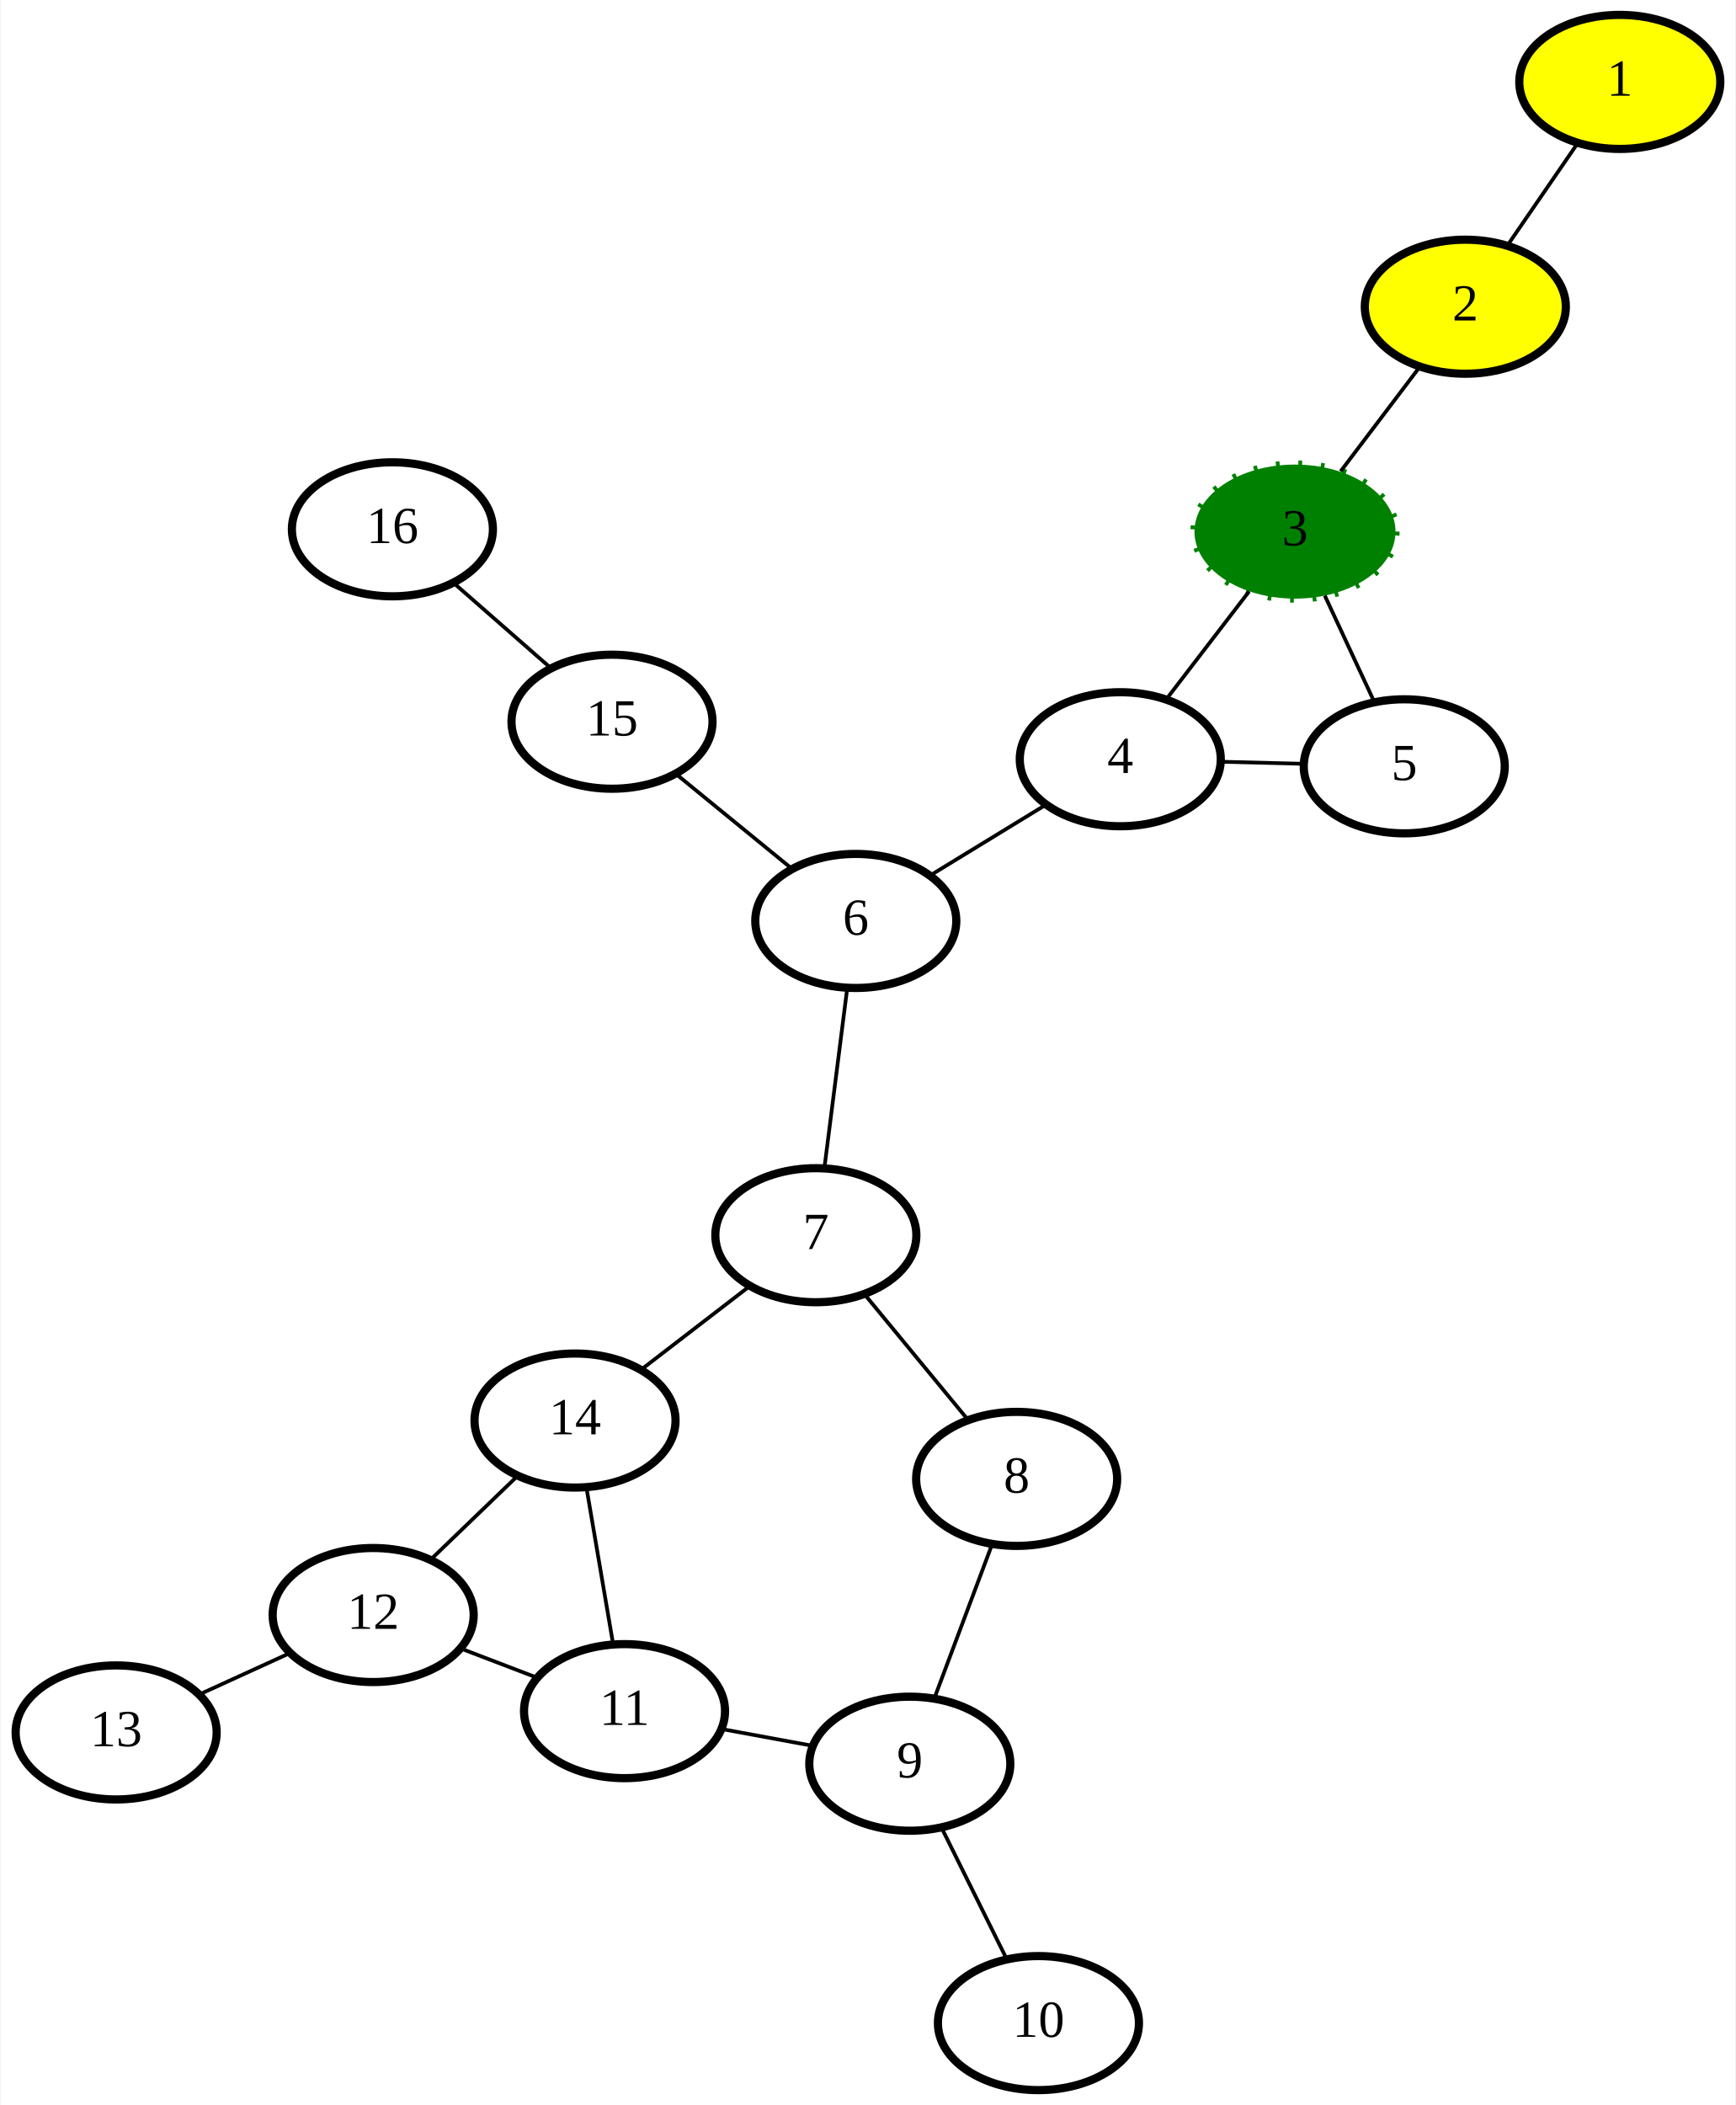
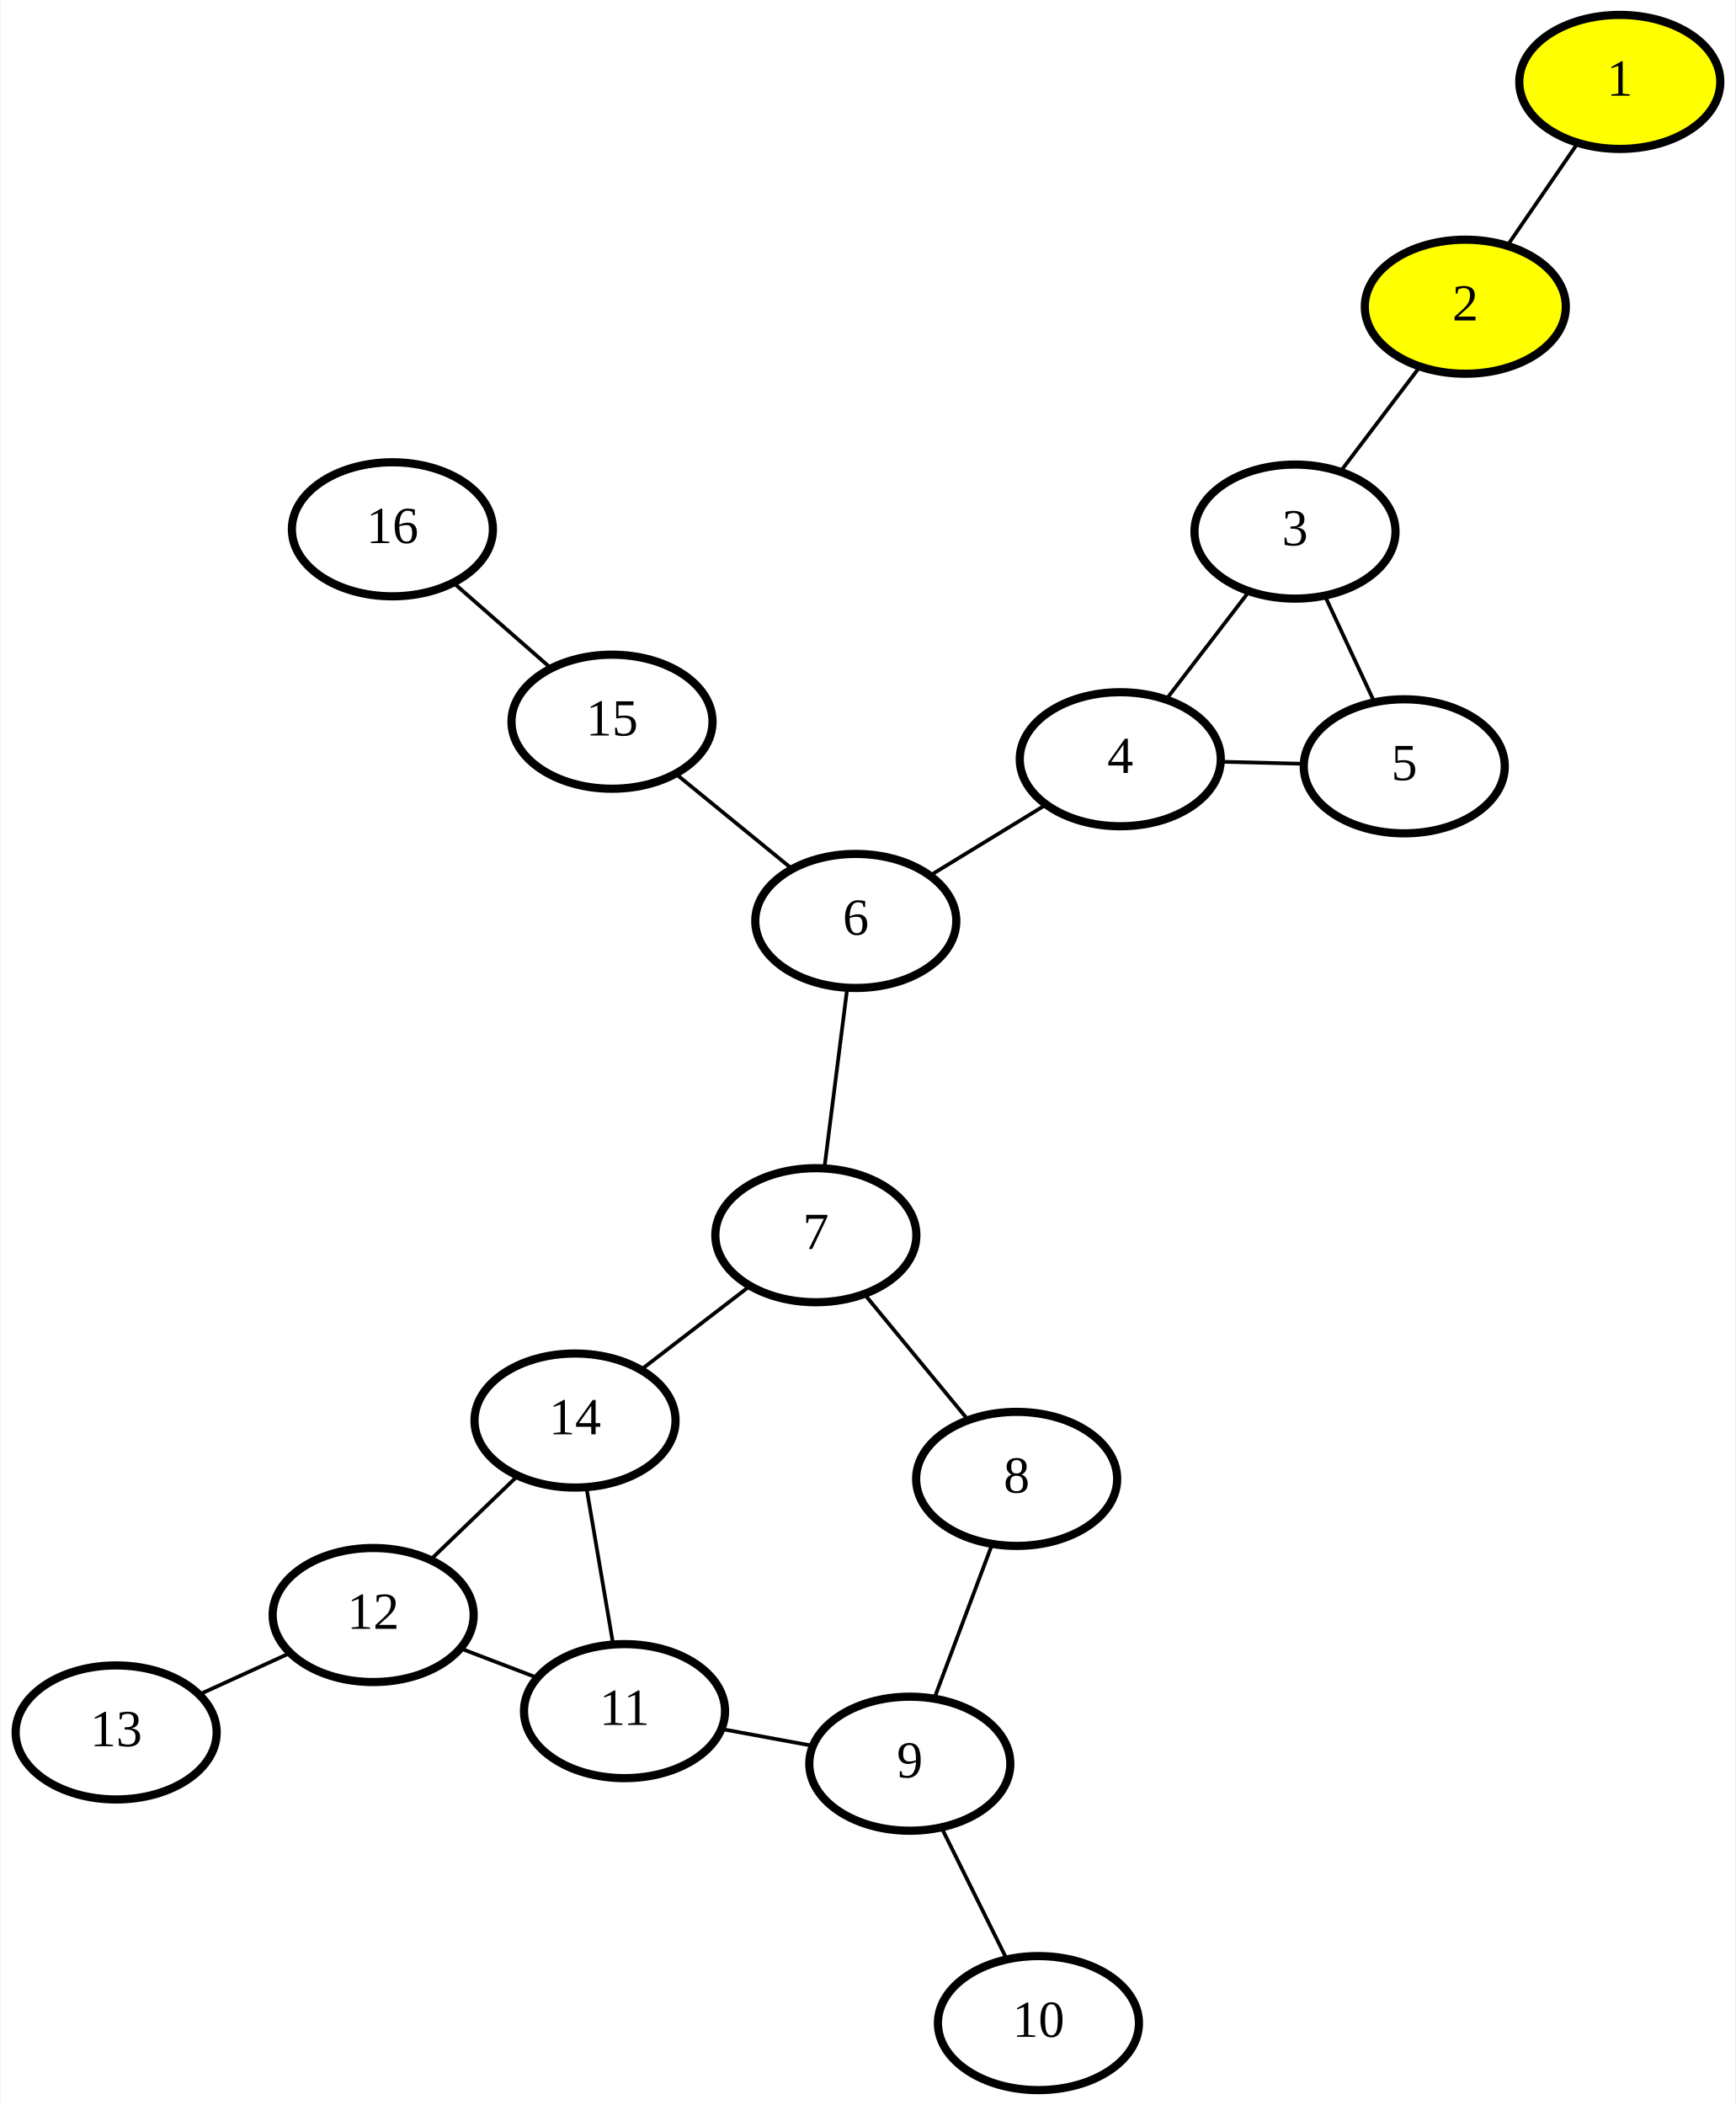
<svg xmlns="http://www.w3.org/2000/svg" width="466pt" height="565pt" viewBox="0.00 0.00 465.90 565.36">
  <g id="graph0" class="graph" transform="scale(1 1) rotate(0) translate(238.772 295.4)">
    <polygon fill="white" stroke="none" points="-238.772,269.962 -238.772,-295.4 227.123,-295.4 227.123,269.962 -238.772,269.962" />
    <g id="node1" class="node">
      <ellipse fill="none" stroke="black" stroke-width="2.2" cx="-9.097" cy="-48.053" rx="27" ry="18" />
      <text text-anchor="middle" x="-9.097" y="-44.353" font-family="Times New Roman,serif" font-size="14.00">6</text>
    </g>
    <g id="node2" class="node">
      <ellipse fill="none" stroke="black" stroke-width="2.2" cx="-74.578" cy="-101.562" rx="27" ry="18" />
      <text text-anchor="middle" x="-74.578" y="-97.862" font-family="Times New Roman,serif" font-size="14.00">15</text>
    </g>
    <g id="edge1" class="edge">
      <path fill="none" stroke="black" d="M-26.302,-62.112C-35.85,-69.915 -47.695,-79.594 -57.261,-87.411" />
    </g>
    <g id="node6" class="node">
      <ellipse fill="none" stroke="black" stroke-width="2.2" cx="-19.825" cy="36.352" rx="27" ry="18" />
      <text text-anchor="middle" x="-19.825" y="40.052" font-family="Times New Roman,serif" font-size="14.00">7</text>
    </g>
    <g id="edge14" class="edge">
      <path fill="none" stroke="black" d="M-11.425,-29.738C-13.237,-15.484 -15.737,4.192 -17.538,18.363" />
    </g>
    <g id="node16" class="node">
      <ellipse fill="none" stroke="black" stroke-width="2.2" cx="-133.568" cy="-153.241" rx="27" ry="18" />
      <text text-anchor="middle" x="-133.568" y="-149.541" font-family="Times New Roman,serif" font-size="14.00">16</text>
    </g>
    <g id="edge15" class="edge">
      <path fill="none" stroke="black" d="M-91.01,-115.958C-99.055,-123.006 -108.726,-131.478 -116.814,-138.564" />
    </g>
    <g id="node3" class="node">
-       <ellipse fill="green" stroke="green" stroke-width="2.2" stroke-dasharray="1,5" cx="108.878" cy="-152.627" rx="27" ry="18" />
+       <ellipse fill="none" stroke="black" stroke-width="2.2" cx="108.878" cy="-152.627" rx="27" ry="18" />
      <text text-anchor="middle" x="108.878" y="-148.927" font-family="Times New Roman,serif" font-size="14.00">3</text>
    </g>
    <g id="node4" class="node">
      <ellipse fill="none" stroke="black" stroke-width="2.2" cx="61.948" cy="-91.486" rx="27" ry="18" />
      <text text-anchor="middle" x="61.948" y="-87.786" font-family="Times New Roman,serif" font-size="14.00">4</text>
    </g>
    <g id="edge2" class="edge">
      <path fill="none" stroke="black" d="M96.548,-136.563C89.704,-127.647 81.215,-116.588 74.359,-107.655" />
    </g>
    <g id="node15" class="node">
      <ellipse fill="yellow" stroke="black" stroke-width="2.2" cx="154.632" cy="-213.024" rx="27" ry="18" />
      <text text-anchor="middle" x="154.632" y="-209.324" font-family="Times New Roman,serif" font-size="14.00">2</text>
    </g>
    <g id="edge16" class="edge">
      <path fill="none" stroke="black" d="M121.139,-168.812C127.704,-177.478 135.767,-188.122 142.337,-196.794" />
    </g>
    <g id="edge5" class="edge">
      <path fill="none" stroke="black" d="M41.779,-79.156C32.098,-73.237 20.532,-66.167 10.876,-60.263" />
    </g>
    <g id="node5" class="node">
      <ellipse fill="none" stroke="black" stroke-width="2.2" cx="-84.512" cy="86.129" rx="27" ry="18" />
      <text text-anchor="middle" x="-84.512" y="89.829" font-family="Times New Roman,serif" font-size="14.00">14</text>
    </g>
    <g id="edge3" class="edge">
      <path fill="none" stroke="black" d="M-66.493,72.263C-57.521,65.359 -46.706,57.037 -37.747,50.143" />
    </g>
    <g id="node8" class="node">
      <ellipse fill="none" stroke="black" stroke-width="2.2" cx="-138.734" cy="138.363" rx="27" ry="18" />
      <text text-anchor="middle" x="-138.734" y="142.063" font-family="Times New Roman,serif" font-size="14.00">12</text>
    </g>
    <g id="edge12" class="edge">
      <path fill="none" stroke="black" d="M-99.905,100.957C-107.169,107.955 -115.822,116.291 -123.115,123.316" />
    </g>
    <g id="node7" class="node">
      <ellipse fill="none" stroke="black" stroke-width="2.2" cx="138.229" cy="-89.582" rx="27" ry="18" />
      <text text-anchor="middle" x="138.229" y="-85.882" font-family="Times New Roman,serif" font-size="14.00">5</text>
    </g>
    <g id="edge11" class="edge">
      <path fill="none" stroke="black" d="M130.209,-106.81C126.067,-115.705 121.029,-126.528 116.889,-135.421" />
    </g>
    <g id="edge4" class="edge">
      <path fill="none" stroke="black" d="M111.12,-90.259C103.926,-90.439 96.159,-90.632 88.969,-90.812" />
    </g>
    <g id="node9" class="node">
      <ellipse fill="none" stroke="black" stroke-width="2.2" cx="-207.772" cy="169.898" rx="27" ry="18" />
      <text text-anchor="middle" x="-207.772" y="173.598" font-family="Times New Roman,serif" font-size="14.00">13</text>
    </g>
    <g id="edge6" class="edge">
      <path fill="none" stroke="black" d="M-161.34,148.689C-169.047,152.21 -177.658,156.143 -185.351,159.657" />
    </g>
    <g id="node13" class="node">
      <ellipse fill="none" stroke="black" stroke-width="2.2" cx="-71.216" cy="164.175" rx="27" ry="18" />
      <text text-anchor="middle" x="-71.216" y="167.875" font-family="Times New Roman,serif" font-size="14.00">11</text>
    </g>
    <g id="edge17" class="edge">
      <path fill="none" stroke="black" d="M-115.119,147.391C-108.579,149.892 -101.478,152.606 -94.931,155.109" />
    </g>
    <g id="node10" class="node">
      <ellipse fill="none" stroke="black" stroke-width="2.2" cx="34.113" cy="101.8" rx="27" ry="18" />
      <text text-anchor="middle" x="34.113" y="105.5" font-family="Times New Roman,serif" font-size="14.00">8</text>
    </g>
    <g id="edge18" class="edge">
      <path fill="none" stroke="black" d="M21.056,85.957C12.701,75.819 1.891,62.703 -6.513,52.504" />
    </g>
    <g id="node11" class="node">
      <ellipse fill="none" stroke="black" stroke-width="2.2" cx="5.413" cy="178.295" rx="27" ry="18" />
      <text text-anchor="middle" x="5.413" y="181.995" font-family="Times New Roman,serif" font-size="14.00">9</text>
    </g>
    <g id="edge7" class="edge">
      <path fill="none" stroke="black" d="M27.456,119.542C22.82,131.9 16.662,148.313 12.033,160.65" />
    </g>
    <g id="edge9" class="edge">
      <path fill="none" stroke="black" d="M-20.958,173.436C-28.751,172 -37.276,170.429 -45.056,168.996" />
    </g>
    <g id="node12" class="node">
      <ellipse fill="none" stroke="black" stroke-width="2.2" cx="39.965" cy="247.962" rx="27" ry="18" />
      <text text-anchor="middle" x="39.965" y="251.662" font-family="Times New Roman,serif" font-size="14.00">10</text>
    </g>
    <g id="edge8" class="edge">
      <path fill="none" stroke="black" d="M31.424,230.741C26.148,220.104 19.398,206.492 14.096,195.802" />
    </g>
    <g id="edge10" class="edge">
      <path fill="none" stroke="black" d="M-74.3,146.074C-76.448,133.465 -79.301,116.719 -81.445,104.132" />
    </g>
    <g id="node14" class="node">
      <ellipse fill="yellow" stroke="black" stroke-width="2.2" cx="196.123" cy="-273.4" rx="27" ry="18" />
      <text text-anchor="middle" x="196.123" y="-269.7" font-family="Times New Roman,serif" font-size="14.00">1</text>
    </g>
    <g id="edge13" class="edge">
      <path fill="none" stroke="black" d="M184.786,-256.902C178.931,-248.383 171.809,-238.018 165.956,-229.502" />
    </g>
  </g>
</svg>
